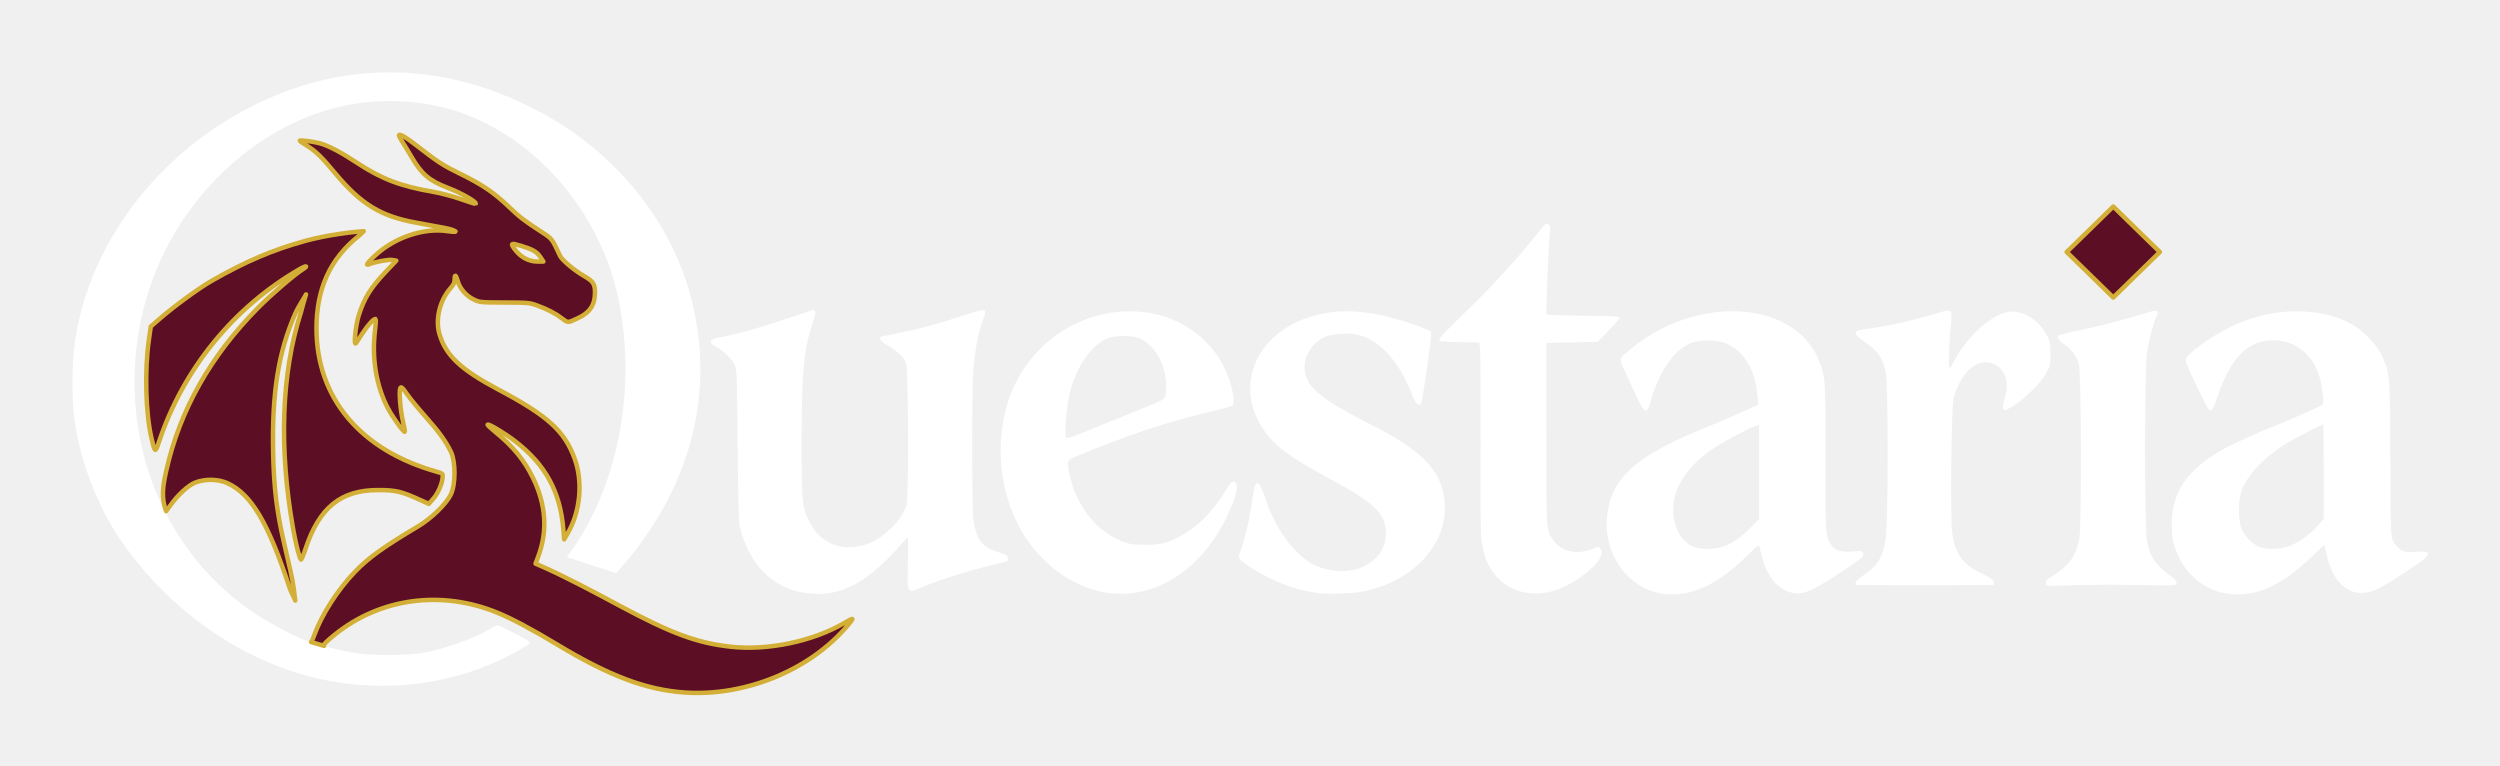
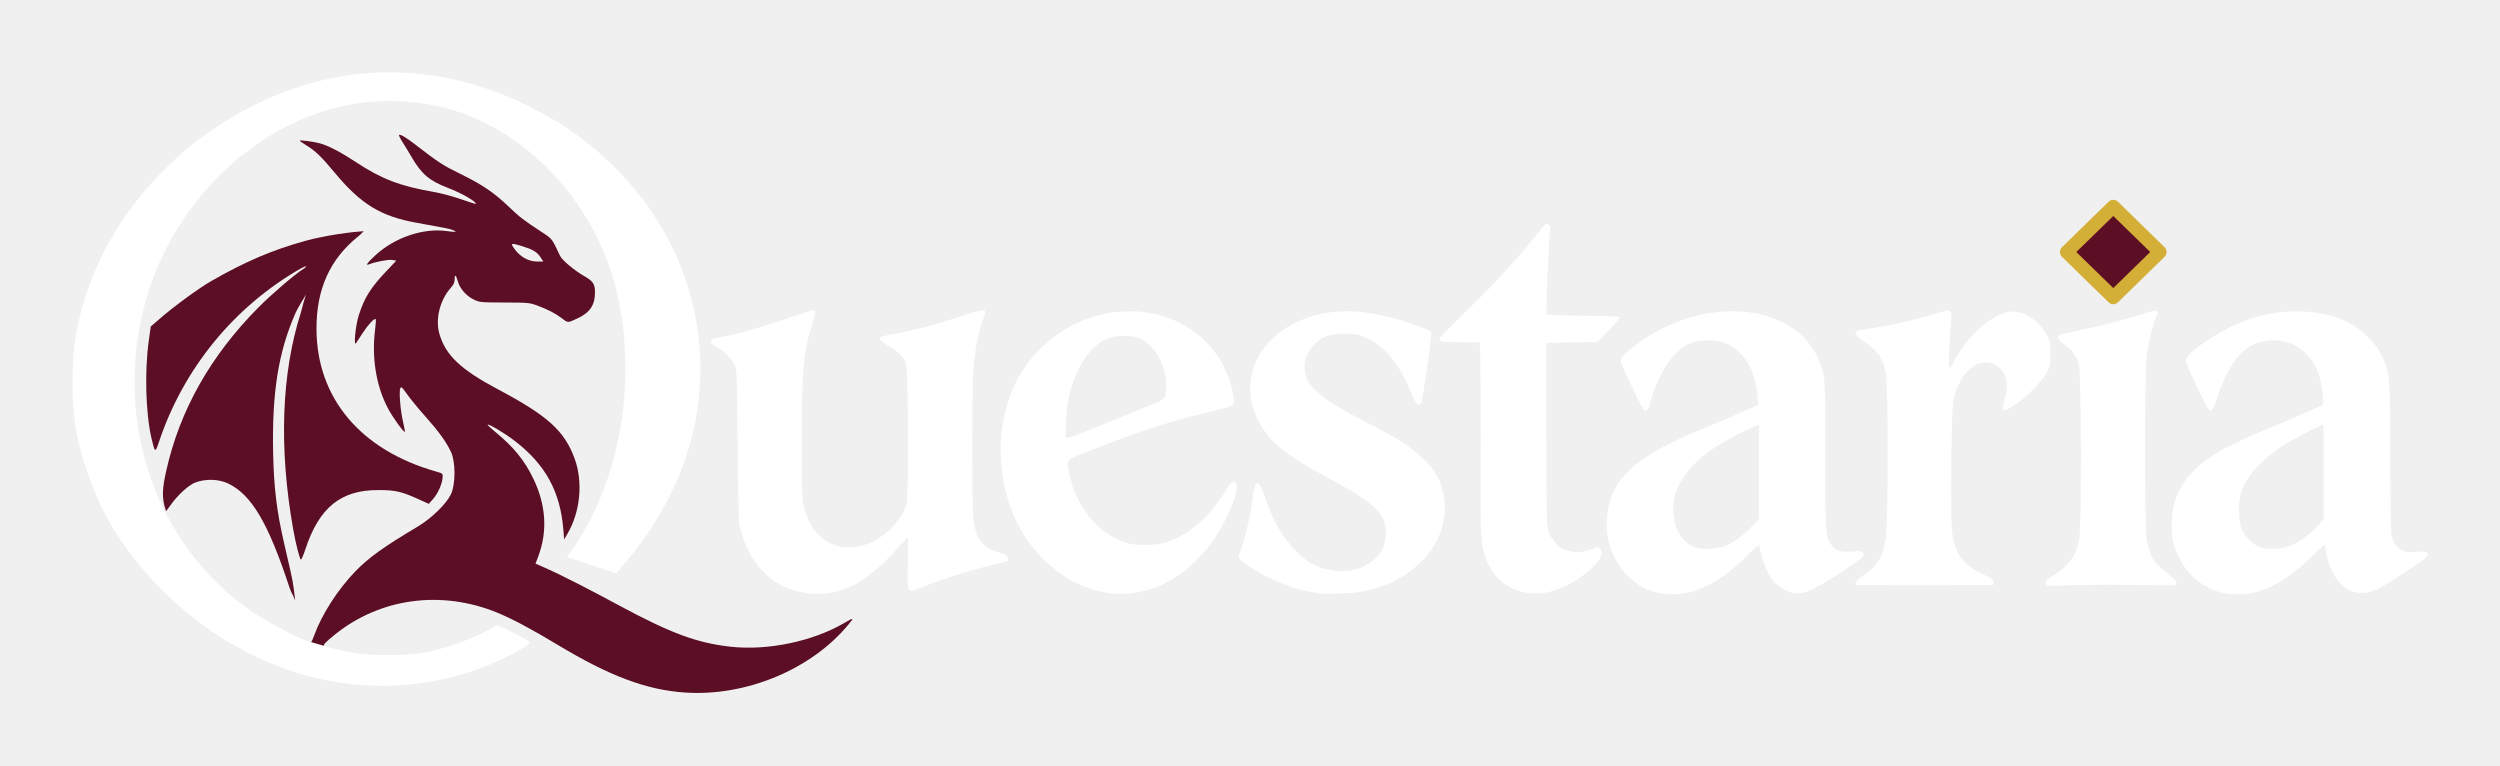
<svg xmlns="http://www.w3.org/2000/svg" width="2227" height="682" viewBox="0 0 2227 682" role="img" aria-labelledby="title desc">
  <g id="questaria-logo" transform="translate(19 -22)">
    <g id="symbol">
      <path id="q-ring" fill="#ffffff" d="M 269.71,597.32 C 271.21,598.25 286.23,601.79 296.5,603.64 C 309.8,606.04 342.05,606.09 356.5,603.75 C 375.2,600.71 403.71,590.7 417.15,582.46 C 424.19,578.15 423.51,578.11 434.05,583.47 C 455.79,594.53 455.33,594.06 448.31,598.28 C 384.72,636.58 304.72,643.52 232.63,617 C 175.75,596.07 124.33,555.47 88.55,503.24 C 67.97,473.19 52.6,433.18 47.35,396 C 44.99,379.32 45.03,346.56 47.43,328.66 C 58.47,246.4 112.8,169.25 191.38,124.25 C 280.86,73.01 379.4,73.89 470.99,126.76 C 532.5,162.26 578.46,220.44 595.99,285 C 619.581,371.871 595.873,460.107 529.881,532.526 L 485.939,518.299 C 530.355,459.373 548.516,371.647 532.33,290.5 C 516.85,212.86 460.53,146.06 390.19,121.9 C 355.02,109.82 312.23,108.78 275.5,119.13 C 199.51,140.52 134.56,207.28 111.41,287.79 C 80.56,395.08 118.59,507.44 206,567.18 C 221.46,577.75 252.07,593.47 258.12,593.95 L 269.71,597.32 Z" />
-       <path id="dragon-body" fill="#5c0e24" fill-rule="evenodd" d="M 260.98,587.75 C 267.56,569.48 281.95,547.11 297.4,531.11 C 309.29,518.79 322.87,509.04 353.24,491 C 365.17,483.91 378.45,471.02 382.59,462.5 C 386.86,453.7 386.97,433.64 382.79,424.71 C 378.51,415.58 371.93,406.45 359.9,392.98 C 353.77,386.12 346.47,377.23 343.68,373.23 C 339.46,367.19 338.44,366.24 337.66,367.64 C 336.26,370.14 337.59,387.19 339.97,397.39 C 341.11,402.28 341.87,406.47 341.65,406.69 C 340.77,407.56 331,394.03 326.71,386 C 316.15,366.25 311.94,340.72 315.13,315.79 C 315.76,310.92 315.98,306.65 315.62,306.29 C 314.52,305.19 308.95,311.17 304.11,318.62 C 301.58,322.53 298.92,326.58 298.21,327.62 C 295.81,331.13 297.63,312.28 300.6,302.86 C 305.45,287.46 311.07,278.43 324.88,263.84 L 334.03,254.18 L 330.26,253.57 C 326.87,253.03 314.86,255.31 309.75,257.47 C 306.04,259.04 308.29,255.9 315.75,249.08 C 332.87,233.44 358.25,224.92 378.97,227.84 C 387.1,228.99 388.9,228.69 384.39,226.93 C 381.44,225.78 377.46,224.98 352.08,220.44 C 320.34,214.76 302.63,203.98 279.59,176.33 C 266.88,161.07 262.14,156.53 253.18,151.02 C 250.33,149.26 248,147.62 248,147.36 C 248,146.54 260.34,148.12 265.93,149.66 C 273.64,151.79 284.6,157.52 298.5,166.69 C 320.91,181.48 337.68,187.87 367.52,193 C 373.59,194.04 384.37,196.92 391.49,199.4 C 398.6,201.88 404.55,203.78 404.71,203.62 C 406.24,202.1 392.34,194.08 380,189.36 C 363.4,183.01 356.57,177.18 347.47,161.59 C 344.88,157.14 341.2,151.1 339.3,148.16 C 337.41,145.22 336.13,142.54 336.47,142.2 C 337.36,141.31 342.65,144.37 350.03,150.07 C 371.99,167.02 375.15,169.08 391.12,176.91 C 410.61,186.46 420.95,193.47 434,205.94 C 443.98,215.49 447.54,218.23 463,228.31 C 473.08,234.88 472.58,234.24 479.9,249.93 C 481.67,253.73 492.67,262.95 501.38,267.93 C 509.4,272.52 511,274.95 511,282.51 C 511,293.83 506.47,300.53 495.33,305.67 C 486.49,309.76 487.02,309.77 481.35,305.43 C 475.68,301.11 468.83,297.57 459.5,294.14 C 452.8,291.67 451.55,291.56 430.41,291.48 C 408.37,291.39 408.31,291.39 402.64,288.61 C 396.17,285.45 390.66,279.06 388.83,272.6 C 387.17,266.78 386,265.93 386,270.56 C 386,273.67 385.24,275.38 382.48,278.51 C 372.76,289.53 368.64,306.37 372.45,319.49 C 377.98,338.5 391.41,351.21 424.5,368.76 C 469.07,392.41 483.9,405.83 492.93,430.68 C 500.44,451.36 497.97,477.75 486.7,497.09 L 483.55,502.5 L 482.81,493.5 C 480.02,459.84 466.91,435.9 439.79,414.95 C 431.01,408.16 416.33,399.34 415.38,400.29 C 415.11,400.56 418.2,403.49 422.26,406.8 C 438.33,419.94 448.19,432.03 456.02,448.21 C 467.43,471.79 468.93,495.21 460.47,517.67 L 458.05,524.09 L 462.78,526.14 C 482.966,534.889 511.86,550.237 533,561.6 C 578.97,586.31 602.05,594.82 632.12,598.12 C 664.89,601.72 705.04,593.33 732.92,577.05 C 741.8,571.86 742.06,571.94 736.86,578.25 C 703.79,618.38 645.47,642.63 591,638.9 C 556.59,636.55 523.77,624.18 477,595.96 C 454.88,582.61 436.97,573.08 424.02,567.78 C 374.22,547.39 319.96,554.65 279.51,587.12 C 271.33,593.69 268.54,596.6 269.71,597.32 L 258.12,593.95 C 258.45,593.98 259.75,591.19 260.98,587.75 Z M 462.33,250.93 C 459.27,246.3 455.55,244.14 445.26,241.01 C 435.84,238.15 435.32,238.51 440.0,244.64 C 445.03,251.23 452.2,255.0 459.71,255.0 L 465.03,255.0 L 462.33,250.93 Z" stroke="#D4AF37" stroke-width="4" stroke-linejoin="round" stroke-linecap="round" />
-       <path id="dragon-wing" fill="#5c0e24" d="M 239.08,546 C 220.06,487.97 205.09,462.56 184.02,452.6 C 175.67,448.65 163.98,448.36 154.86,451.88 C 148.87,454.2 139.34,462.94 132.93,472 C 131.18,474.48 129.39,476.89 128.95,477.37 C 124.6,465.4 125.824,455.968 129.1,441.33 C 141.17,387.39 168.5,338.95 211.09,295.97 C 222.88,284.09 243.15,266.7 251.28,261.51 C 255.65,258.72 253.59,258.49 248.8,261.23 C 189.4,295.25 144.26,350.53 122.53,415.89 C 119.32,425.54 119,425.39 116.04,412.85 C 110.74,390.31 109.69,352.92 113.57,325.17 L 115.3,312.85 L 123.3,305.92 C 136.6,294.41 158.07,278.73 169.5,272.19 C 199.92,254.78 223.52,244.71 253,236.55 C 271.62,231.4 295.2,228.5 305,227.93 C 304,228.7 303.09,230.19 300.75,232.04 C 275.02,252.5 262.83,279.23 262.93,315.01 C 263.09,376.47 302.06,422.92 369.5,442.05 C 375.42,443.73 375.5,443.8 375.3,447.21 C 374.97,452.86 371.2,461.49 366.95,466.32 L 362.96,470.85 L 355.73,467.56 C 338.51,459.72 333.83,458.6 318,458.55 C 284.6,458.44 265.27,474.12 253.04,511.26 C 251.28,516.62 249.47,520.79 249.03,520.52 C 247.84,519.79 244.4,506.14 242.08,493 C 229.32,420.67 231.71,354.42 249.03,300.4 C 250.65,294 252.3,288.2 253.6,284.26 C 252.6,286.5 246.82,294.91 243.95,301.5 C 228.88,336.11 223.19,372 224.31,425.5 C 224.95,456.14 227.48,477.2 233.88,505 C 234.95,509.68 237.69,521.6 239.96,531.5 C 242.6,543.1 243.2,550.5 244,557 C 242.1,552 240.326,549.801 239.08,546 Z" stroke="#D4AF37" stroke-width="4" stroke-linejoin="round" stroke-linecap="round" />
+       <path id="dragon-body" fill="#5c0e24" fill-rule="evenodd" d="M 260.98,587.75 C 267.56,569.48 281.95,547.11 297.4,531.11 C 309.29,518.79 322.87,509.04 353.24,491 C 365.17,483.91 378.45,471.02 382.59,462.5 C 386.86,453.7 386.97,433.64 382.79,424.71 C 378.51,415.58 371.93,406.45 359.9,392.98 C 353.77,386.12 346.47,377.23 343.68,373.23 C 339.46,367.19 338.44,366.24 337.66,367.64 C 336.26,370.14 337.59,387.19 339.97,397.39 C 341.11,402.28 341.87,406.47 341.65,406.69 C 340.77,407.56 331,394.03 326.71,386 C 316.15,366.25 311.94,340.72 315.13,315.79 C 315.76,310.92 315.98,306.65 315.62,306.29 C 314.52,305.19 308.95,311.17 304.11,318.62 C 301.58,322.53 298.92,326.58 298.21,327.62 C 295.81,331.13 297.63,312.28 300.6,302.86 C 305.45,287.46 311.07,278.43 324.88,263.84 L 334.03,254.18 L 330.26,253.57 C 326.87,253.03 314.86,255.31 309.75,257.47 C 306.04,259.04 308.29,255.9 315.75,249.08 C 332.87,233.44 358.25,224.92 378.97,227.84 C 387.1,228.99 388.9,228.69 384.39,226.93 C 381.44,225.78 377.46,224.98 352.08,220.44 C 320.34,214.76 302.63,203.98 279.59,176.33 C 266.88,161.07 262.14,156.53 253.18,151.02 C 250.33,149.26 248,147.62 248,147.36 C 248,146.54 260.34,148.12 265.93,149.66 C 273.64,151.79 284.6,157.52 298.5,166.69 C 320.91,181.48 337.68,187.87 367.52,193 C 373.59,194.04 384.37,196.92 391.49,199.4 C 398.6,201.88 404.55,203.78 404.71,203.62 C 406.24,202.1 392.34,194.08 380,189.36 C 363.4,183.01 356.57,177.18 347.47,161.59 C 344.88,157.14 341.2,151.1 339.3,148.16 C 337.41,145.22 336.13,142.54 336.47,142.2 C 337.36,141.31 342.65,144.37 350.03,150.07 C 371.99,167.02 375.15,169.08 391.12,176.91 C 410.61,186.46 420.95,193.47 434,205.94 C 443.98,215.49 447.54,218.23 463,228.31 C 473.08,234.88 472.58,234.24 479.9,249.93 C 481.67,253.73 492.67,262.95 501.38,267.93 C 509.4,272.52 511,274.95 511,282.51 C 511,293.83 506.47,300.53 495.33,305.67 C 486.49,309.76 487.02,309.77 481.35,305.43 C 475.68,301.11 468.83,297.57 459.5,294.14 C 452.8,291.67 451.55,291.56 430.41,291.48 C 408.37,291.39 408.31,291.39 402.64,288.61 C 396.17,285.45 390.66,279.06 388.83,272.6 C 387.17,266.78 386,265.93 386,270.56 C 386,273.67 385.24,275.38 382.48,278.51 C 372.76,289.53 368.64,306.37 372.45,319.49 C 377.98,338.5 391.41,351.21 424.5,368.76 C 469.07,392.41 483.9,405.83 492.93,430.68 C 500.44,451.36 497.97,477.75 486.7,497.09 L 483.55,502.5 L 482.81,493.5 C 480.02,459.84 466.91,435.9 439.79,414.95 C 431.01,408.16 416.33,399.34 415.38,400.29 C 415.11,400.56 418.2,403.49 422.26,406.8 C 438.33,419.94 448.19,432.03 456.02,448.21 C 467.43,471.79 468.93,495.21 460.47,517.67 L 458.05,524.09 L 462.78,526.14 C 482.966,534.889 511.86,550.237 533,561.6 C 578.97,586.31 602.05,594.82 632.12,598.12 C 664.89,601.72 705.04,593.33 732.92,577.05 C 741.8,571.86 742.06,571.94 736.86,578.25 C 703.79,618.38 645.47,642.63 591,638.9 C 556.59,636.55 523.77,624.18 477,595.96 C 454.88,582.61 436.97,573.08 424.02,567.78 C 374.22,547.39 319.96,554.65 279.51,587.12 C 271.33,593.69 268.54,596.6 269.71,597.32 L 258.12,593.95 C 258.45,593.98 259.75,591.19 260.98,587.75 Z M 462.33,250.93 C 459.27,246.3 455.55,244.14 445.26,241.01 C 435.84,238.15 435.32,238.51 440.0,244.64 C 445.03,251.23 452.2,255.0 459.71,255.0 L 465.03,255.0 L 462.33,250.93 Z" stroke="#D4AF37" stroke-width="0" stroke-linejoin="round" stroke-linecap="round" />
+       <path id="dragon-wing" fill="#5c0e24" d="M 239.08,546 C 220.06,487.97 205.09,462.56 184.02,452.6 C 175.67,448.65 163.98,448.36 154.86,451.88 C 148.87,454.2 139.34,462.94 132.93,472 C 131.18,474.48 129.39,476.89 128.95,477.37 C 124.6,465.4 125.824,455.968 129.1,441.33 C 141.17,387.39 168.5,338.95 211.09,295.97 C 222.88,284.09 243.15,266.7 251.28,261.51 C 255.65,258.72 253.59,258.49 248.8,261.23 C 189.4,295.25 144.26,350.53 122.53,415.89 C 119.32,425.54 119,425.39 116.04,412.85 C 110.74,390.31 109.69,352.92 113.57,325.17 L 115.3,312.85 L 123.3,305.92 C 136.6,294.41 158.07,278.73 169.5,272.19 C 199.92,254.78 223.52,244.71 253,236.55 C 271.62,231.4 295.2,228.5 305,227.93 C 304,228.7 303.09,230.19 300.75,232.04 C 275.02,252.5 262.83,279.23 262.93,315.01 C 263.09,376.47 302.06,422.92 369.5,442.05 C 375.42,443.73 375.5,443.8 375.3,447.21 C 374.97,452.86 371.2,461.49 366.95,466.32 L 362.96,470.85 L 355.73,467.56 C 338.51,459.72 333.83,458.6 318,458.55 C 284.6,458.44 265.27,474.12 253.04,511.26 C 251.28,516.62 249.47,520.79 249.03,520.52 C 247.84,519.79 244.4,506.14 242.08,493 C 229.32,420.67 231.71,354.42 249.03,300.4 C 250.65,294 252.3,288.2 253.6,284.26 C 252.6,286.5 246.82,294.91 243.95,301.5 C 228.88,336.11 223.19,372 224.31,425.5 C 224.95,456.14 227.48,477.2 233.88,505 C 234.95,509.68 237.69,521.6 239.96,531.5 C 242.6,543.1 243.2,550.5 244,557 C 242.1,552 240.326,549.801 239.08,546 Z" stroke="#D4AF37" stroke-width="0" stroke-linejoin="round" stroke-linecap="round" />
    </g>
    <g id="wordmark">
      <path id="letter-1-u" fill="#ffffff" d="M696.50,549.92 C668.03,545.10 647.71,523.73 639.83,490.36 C639.07,487.11 638.49,463.34 638.09,418.50 C637.51,353.18 637.45,351.39 635.40,347.00 C632.97,341.79 625.14,334.13 619.09,331.05 C611.66,327.26 612.75,323.83 621.80,322.55 C632.40,321.05 656.05,314.56 678.58,306.96 C691.73,302.52 703.45,298.65 704.61,298.36 C708.05,297.48 708.12,300.26 704.92,309.71 C696.97,333.20 695.06,353.81 695.06,416.00 C695.07,469.38 695.48,473.57 701.96,486.65 C711.66,506.22 730.46,513.87 752.15,507.07 C767.53,502.24 784.41,485.70 788.58,471.38 C790.63,464.31 790.21,351.87 788.10,345.50 C786.45,340.51 781.10,335.34 772.01,329.94 C764.63,325.55 762.90,322.51 767.25,321.54 C768.49,321.26 776.25,319.70 784.50,318.07 C800.63,314.88 815.69,310.74 839.58,302.93 C860.34,296.14 860.58,296.19 856.67,306.78 C852.37,318.42 849.67,332.39 848.04,351.50 C846.69,367.39 846.69,473.06 848.04,483.85 C850.35,502.23 855.29,509.04 869.71,513.68 C877.70,516.24 878.53,516.75 878.81,519.22 C879.07,521.48 878.66,522.04 876.31,522.57 C849.05,528.76 822.82,536.73 802.42,545.03 C788.44,550.72 789.25,552.10 789.72,523.30 C790.11,499.50 790.11,499.50 788.00,502.00 C754.33,541.91 728.64,555.36 696.50,549.92 Z" />
      <path id="letter-2-e" fill="#ffffff" d="M966.50,549.96 C939.65,545.79 913.32,528.18 895.86,502.70 C865.60,458.57 864.47,392.77 893.24,350.15 C936.38,286.22 1028.85,281.62 1067.23,341.50 C1074.53,352.90 1080.64,371.62 1079.82,380.13 C1079.45,384.05 1080.94,383.48 1054.00,390.01 C1021.68,397.85 995.27,406.44 955.46,422.10 C929.66,432.24 931.38,430.84 932.92,440.43 C938.06,472.25 959.31,498.54 986.00,506.07 C992.85,508.01 1011.29,507.74 1018.50,505.60 C1039.04,499.50 1058.96,482.33 1073.00,458.62 C1077.20,451.53 1079.13,450.03 1081.53,452.02 C1083.85,453.95 1082.99,460.18 1078.99,470.50 C1057.69,525.44 1012.82,557.14 966.50,549.96 Z M965.00,399.49 C975.17,395.29 989.75,389.39 997.39,386.38 C1018.45,378.07 1018.59,377.98 1019.36,372.41 C1022.08,352.58 1012.60,331.77 997.28,323.94 C990.08,320.27 973.91,320.35 966.00,324.11 C949.99,331.72 935.97,355.47 932.11,381.50 C930.69,391.15 929.59,409.48 930.32,411.40 C931.03,413.25 934.84,411.94 965.00,399.49 Z" />
      <path id="letter-3-s" fill="#ffffff" d="M1156.00,550.47 C1155.17,550.31 1151.12,549.63 1147.00,548.97 C1131.03,546.38 1107.37,536.20 1091.50,525.08 C1084.10,519.90 1083.71,519.21 1085.47,514.39 C1090.50,500.55 1094.59,482.72 1097.04,464.00 C1099.14,448.01 1102.37,448.55 1108.07,465.84 C1116.30,490.80 1130.71,511.87 1146.82,522.49 C1160.02,531.19 1181.21,533.35 1194.16,527.31 C1208.47,520.64 1215.50,510.66 1215.50,497.00 C1215.50,479.53 1206.38,470.63 1166.00,448.74 C1128.30,428.29 1116.44,419.44 1106.15,404.07 C1079.85,364.75 1100.43,318.01 1150.41,303.55 C1175.66,296.25 1201.53,298.17 1237.40,310.03 C1251.57,314.71 1256.04,316.83 1255.98,318.82 C1255.68,327.76 1248.03,380.40 1246.87,381.56 C1244.18,384.25 1242.24,382.04 1237.98,371.46 C1226.23,342.23 1209.04,324.06 1189.22,319.94 C1182.19,318.48 1169.20,319.25 1162.81,321.50 C1152.81,325.02 1144.19,335.78 1143.28,345.86 C1141.59,364.78 1153.22,375.39 1204.00,401.21 C1244.10,421.60 1261.18,437.70 1266.46,460.10 C1276.12,501.07 1243.01,540.82 1192.07,549.41 C1183.94,550.78 1161.02,551.46 1156.00,550.47 Z" />
      <path id="letter-4-t" fill="#ffffff" d="M1338.06,549.50 C1320.20,545.48 1307.39,532.40 1302.64,513.33 C1299.83,502.04 1299.68,496.81 1299.90,418.59 C1300.02,375.19 1299.82,336.83 1299.45,333.36 L1298.77,327.05 1281.15,326.77 C1265.51,326.53 1263.49,326.31 1263.20,324.81 C1262.86,323.06 1265.01,320.81 1294.80,291.73 C1312.34,274.61 1335.53,248.95 1350.14,230.50 C1357.48,221.24 1358.55,220.38 1360.59,222.08 C1361.87,223.14 1362.07,224.62 1361.60,229.45 C1360.21,243.61 1357.92,301.32 1358.71,302.11 C1359.18,302.58 1373.92,303.09 1391.45,303.24 C1416.57,303.44 1423.43,303.78 1423.77,304.80 C1424.01,305.52 1419.67,310.69 1414.14,316.30 L1404.08,326.50 1381.29,327.00 L1358.50,327.50 1358.50,408.50 C1358.50,498.88 1358.16,494.19 1365.52,504.23 C1372.32,513.50 1385.97,516.33 1399.00,511.18 C1405.54,508.59 1404.53,508.67 1406.43,510.57 C1410.89,515.04 1404.17,525.26 1390.20,535.27 C1371.79,548.44 1354.42,553.18 1338.06,549.50 Z" />
      <path id="letter-5-a" fill="#ffffff" d="M1462.50,550.97 C1432.58,546.98 1410.35,517.75 1412.34,485.00 C1414.57,448.42 1437.39,427.74 1505.07,400.98 C1509.07,399.40 1521.09,394.18 1541.38,385.21 L1547.26,382.61 1546.61,374.91 C1544.69,351.89 1535.24,335.64 1519.50,328.30 C1510.69,324.19 1494.36,324.16 1485.66,328.24 C1471.37,334.93 1458.60,353.91 1451.51,379.00 C1447.79,392.16 1446.29,391.36 1437.03,371.35 C1433.00,362.63 1428.41,352.73 1426.85,349.34 C1423.44,341.97 1423.57,341.54 1430.82,335.26 C1490.79,283.34 1580.86,288.43 1602.09,344.94 C1607.08,358.23 1607.25,361.13 1607.05,427.52 C1606.85,493.14 1607.23,500.11 1611.35,506.16 C1616.13,513.18 1621.18,514.52 1636.37,512.82 C1639.90,512.43 1642.06,515.05 1640.43,517.75 C1638.83,520.40 1608.72,540.26 1598.50,545.41 C1587.53,550.93 1583.08,551.76 1575.88,549.61 C1561.90,545.43 1553.33,532.92 1548.49,509.61 C1547.90,506.74 1547.81,506.79 1536.70,517.69 C1510.50,543.37 1486.44,554.16 1462.50,550.97 Z M1519.26,507.72 C1526.37,504.49 1534.69,498.14 1542.25,490.19 L1548.00,484.15 1548.00,442.47 L1548.00,400.78 1545.25,401.39 C1541.38,402.25 1522.42,412.09 1510.59,419.37 C1489.11,432.60 1474.35,451.48 1472.00,468.75 C1469.58,486.50 1476.05,502.30 1488.27,508.49 C1495.51,512.16 1510.32,511.79 1519.26,507.72 Z" />
      <path id="letter-6-r" fill="#ffffff" d="M1634.42,543.08 C1632.78,541.44 1634.78,538.65 1640.25,534.97 C1653.28,526.19 1657.43,519.76 1660.61,503.41 C1663.12,490.48 1663.24,364.51 1660.75,353.36 C1657.87,340.47 1654.03,334.98 1641.92,326.45 C1636.61,322.70 1634.00,320.21 1634.00,318.90 C1634.00,316.41 1633.77,316.48 1651.00,313.97 C1666.16,311.77 1685.27,307.34 1705.38,301.36 C1720.88,296.76 1720.22,296.05 1718.46,315.50 C1716.93,332.33 1716.59,350.00 1717.79,350.00 C1718.23,350.00 1719.75,347.64 1721.18,344.75 C1732.96,320.92 1757.77,299.46 1773.45,299.53 C1785.07,299.58 1797.44,307.95 1804.12,320.26 C1807.35,326.22 1807.50,326.97 1807.50,337.00 C1807.50,347.05 1807.35,347.78 1804.05,354.00 C1799.74,362.11 1786.47,375.58 1775.73,382.74 C1764.55,390.19 1763.31,389.04 1767.38,375.00 C1772.10,358.74 1763.83,344.71 1749.53,344.71 C1737.60,344.71 1725.84,358.28 1721.22,377.36 C1719.18,385.79 1718.20,482.96 1720.02,496.50 C1722.51,514.99 1729.09,524.45 1744.77,532.03 C1749.57,534.36 1754.29,536.95 1755.25,537.78 C1756.99,539.30 1757.68,542.94 1756.25,543.07 C1752.89,543.39 1634.74,543.40 1634.42,543.08 Z" />
      <path id="letter-7-i" fill="#ffffff" d="M1803.68,542.61 C1802.62,539.84 1803.95,538.26 1810.85,534.09 C1823.54,526.42 1830.62,516.50 1833.14,502.85 C1835.42,490.51 1835.10,353.43 1832.77,345.92 C1830.65,339.06 1825.66,332.47 1819.61,328.50 C1814.86,325.39 1813.07,322.53 1814.80,320.80 C1815.35,320.25 1824.28,318.06 1834.65,315.93 C1852.16,312.34 1875.13,306.34 1893.00,300.69 C1903.18,297.48 1904.92,298.38 1901.47,305.06 C1899.50,308.86 1895.59,323.96 1893.58,335.50 C1891.31,348.48 1891.22,491.76 1893.47,503.51 C1896.22,517.89 1900.51,524.60 1912.71,533.62 C1918.54,537.93 1920.06,539.58 1919.81,541.30 C1919.45,543.82 1922.93,543.70 1874.50,542.99 C1859.10,542.76 1837.00,542.95 1825.40,543.40 C1806.44,544.14 1804.24,544.06 1803.68,542.61 Z" />
      <path id="letter-8-a" fill="#ffffff" d="M1965.82,550.90 C1946.92,548.43 1930.66,536.38 1922.09,518.50 C1916.72,507.29 1915.48,501.45 1915.63,488.00 C1915.93,460.44 1929.34,440.65 1959.50,423.25 C1966.42,419.26 1997.16,404.99 2002.00,403.52 C2006.94,402.03 2047.66,384.26 2049.77,382.68 C2051.09,381.69 2050.90,377.89 2048.89,365.08 C2044.97,340.08 2026.69,323.96 2003.67,325.20 C1982.06,326.36 1967.40,342.02 1956.12,376.00 C1951.53,389.80 1950.08,390.65 1945.74,382.00 C1934.47,359.53 1928.00,345.27 1928.00,342.90 C1928.00,337.91 1948.60,322.71 1968.50,313.01 C1999.43,297.93 2034.55,295.12 2064.00,305.36 C2082.16,311.68 2097.69,326.05 2104.53,342.88 C2109.92,356.14 2110.13,359.40 2110.32,431.66 C2110.52,504.64 2110.35,502.46 2116.30,508.83 C2120.65,513.50 2123.63,514.32 2133.60,513.62 C2144.09,512.88 2146.08,514.13 2141.78,518.76 C2138.41,522.39 2109.40,541.41 2099.81,546.28 C2078.15,557.28 2059.42,544.78 2053.37,515.28 C2052.50,511.00 2051.71,507.42 2051.63,507.32 C2051.54,507.22 2046.44,511.99 2040.28,517.90 C2013.14,543.99 1990.34,554.09 1965.82,550.90 Z M2022.37,507.64 C2030.70,503.90 2039.64,497.23 2045.75,490.20 L2051.00,484.16 2051.00,442.08 C2051.00,418.94 2050.77,400.00 2050.48,400.00 C2049.58,400.00 2029.81,410.08 2021.65,414.71 C1999.20,427.42 1982.07,445.25 1977.24,460.90 C1974.85,468.67 1974.88,484.72 1977.30,491.67 C1979.65,498.39 1986.13,505.67 1992.46,508.70 C1999.51,512.08 2013.58,511.58 2022.37,507.64 Z" />
-       <path id="i-diamond" fill="#5c0e24" stroke="#D4AF37" stroke-width="4" stroke-linejoin="round" stroke-linecap="round" d="M1863.5,206 L1905,246.5 L1863.5,287 L1822,246.5 Z" />
+       <path id="i-diamond" fill="#5c0e24" stroke="#D4AF37" stroke-width="12" stroke-linejoin="round" stroke-linecap="round" d="M1863.5,206 L1905,246.5 L1863.5,287 L1822,246.5 Z" />
    </g>
  </g>
</svg>
